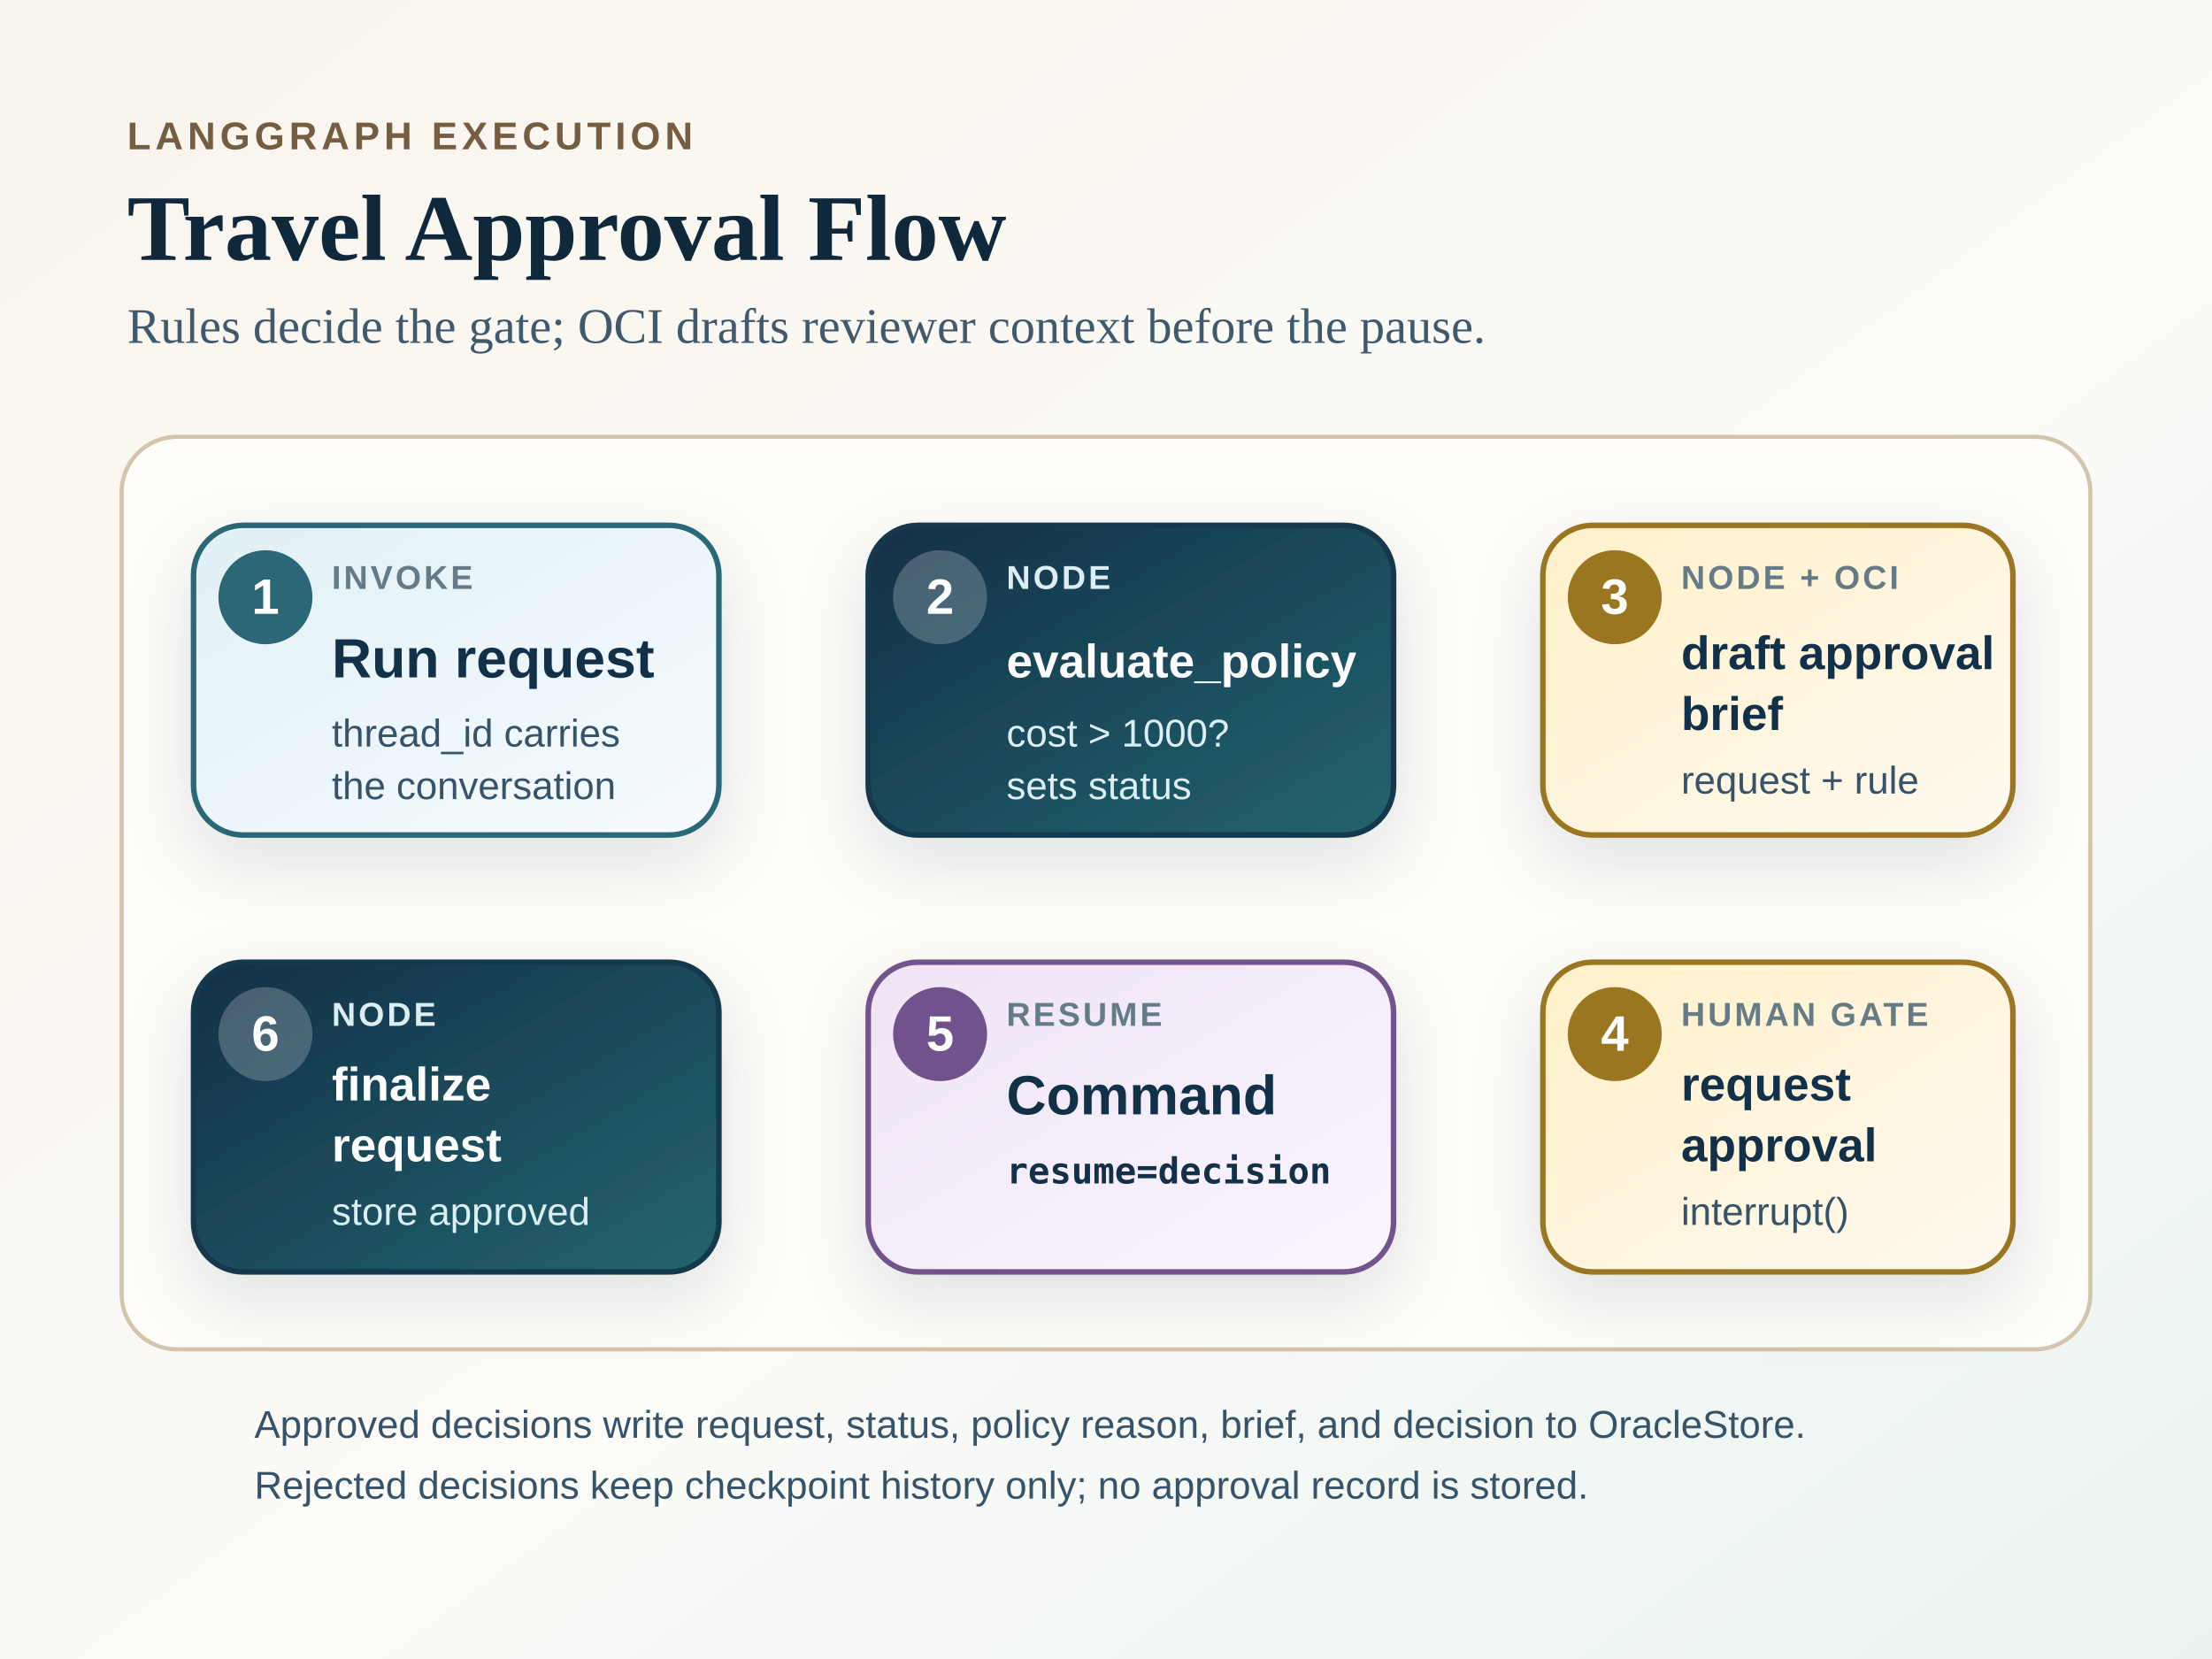
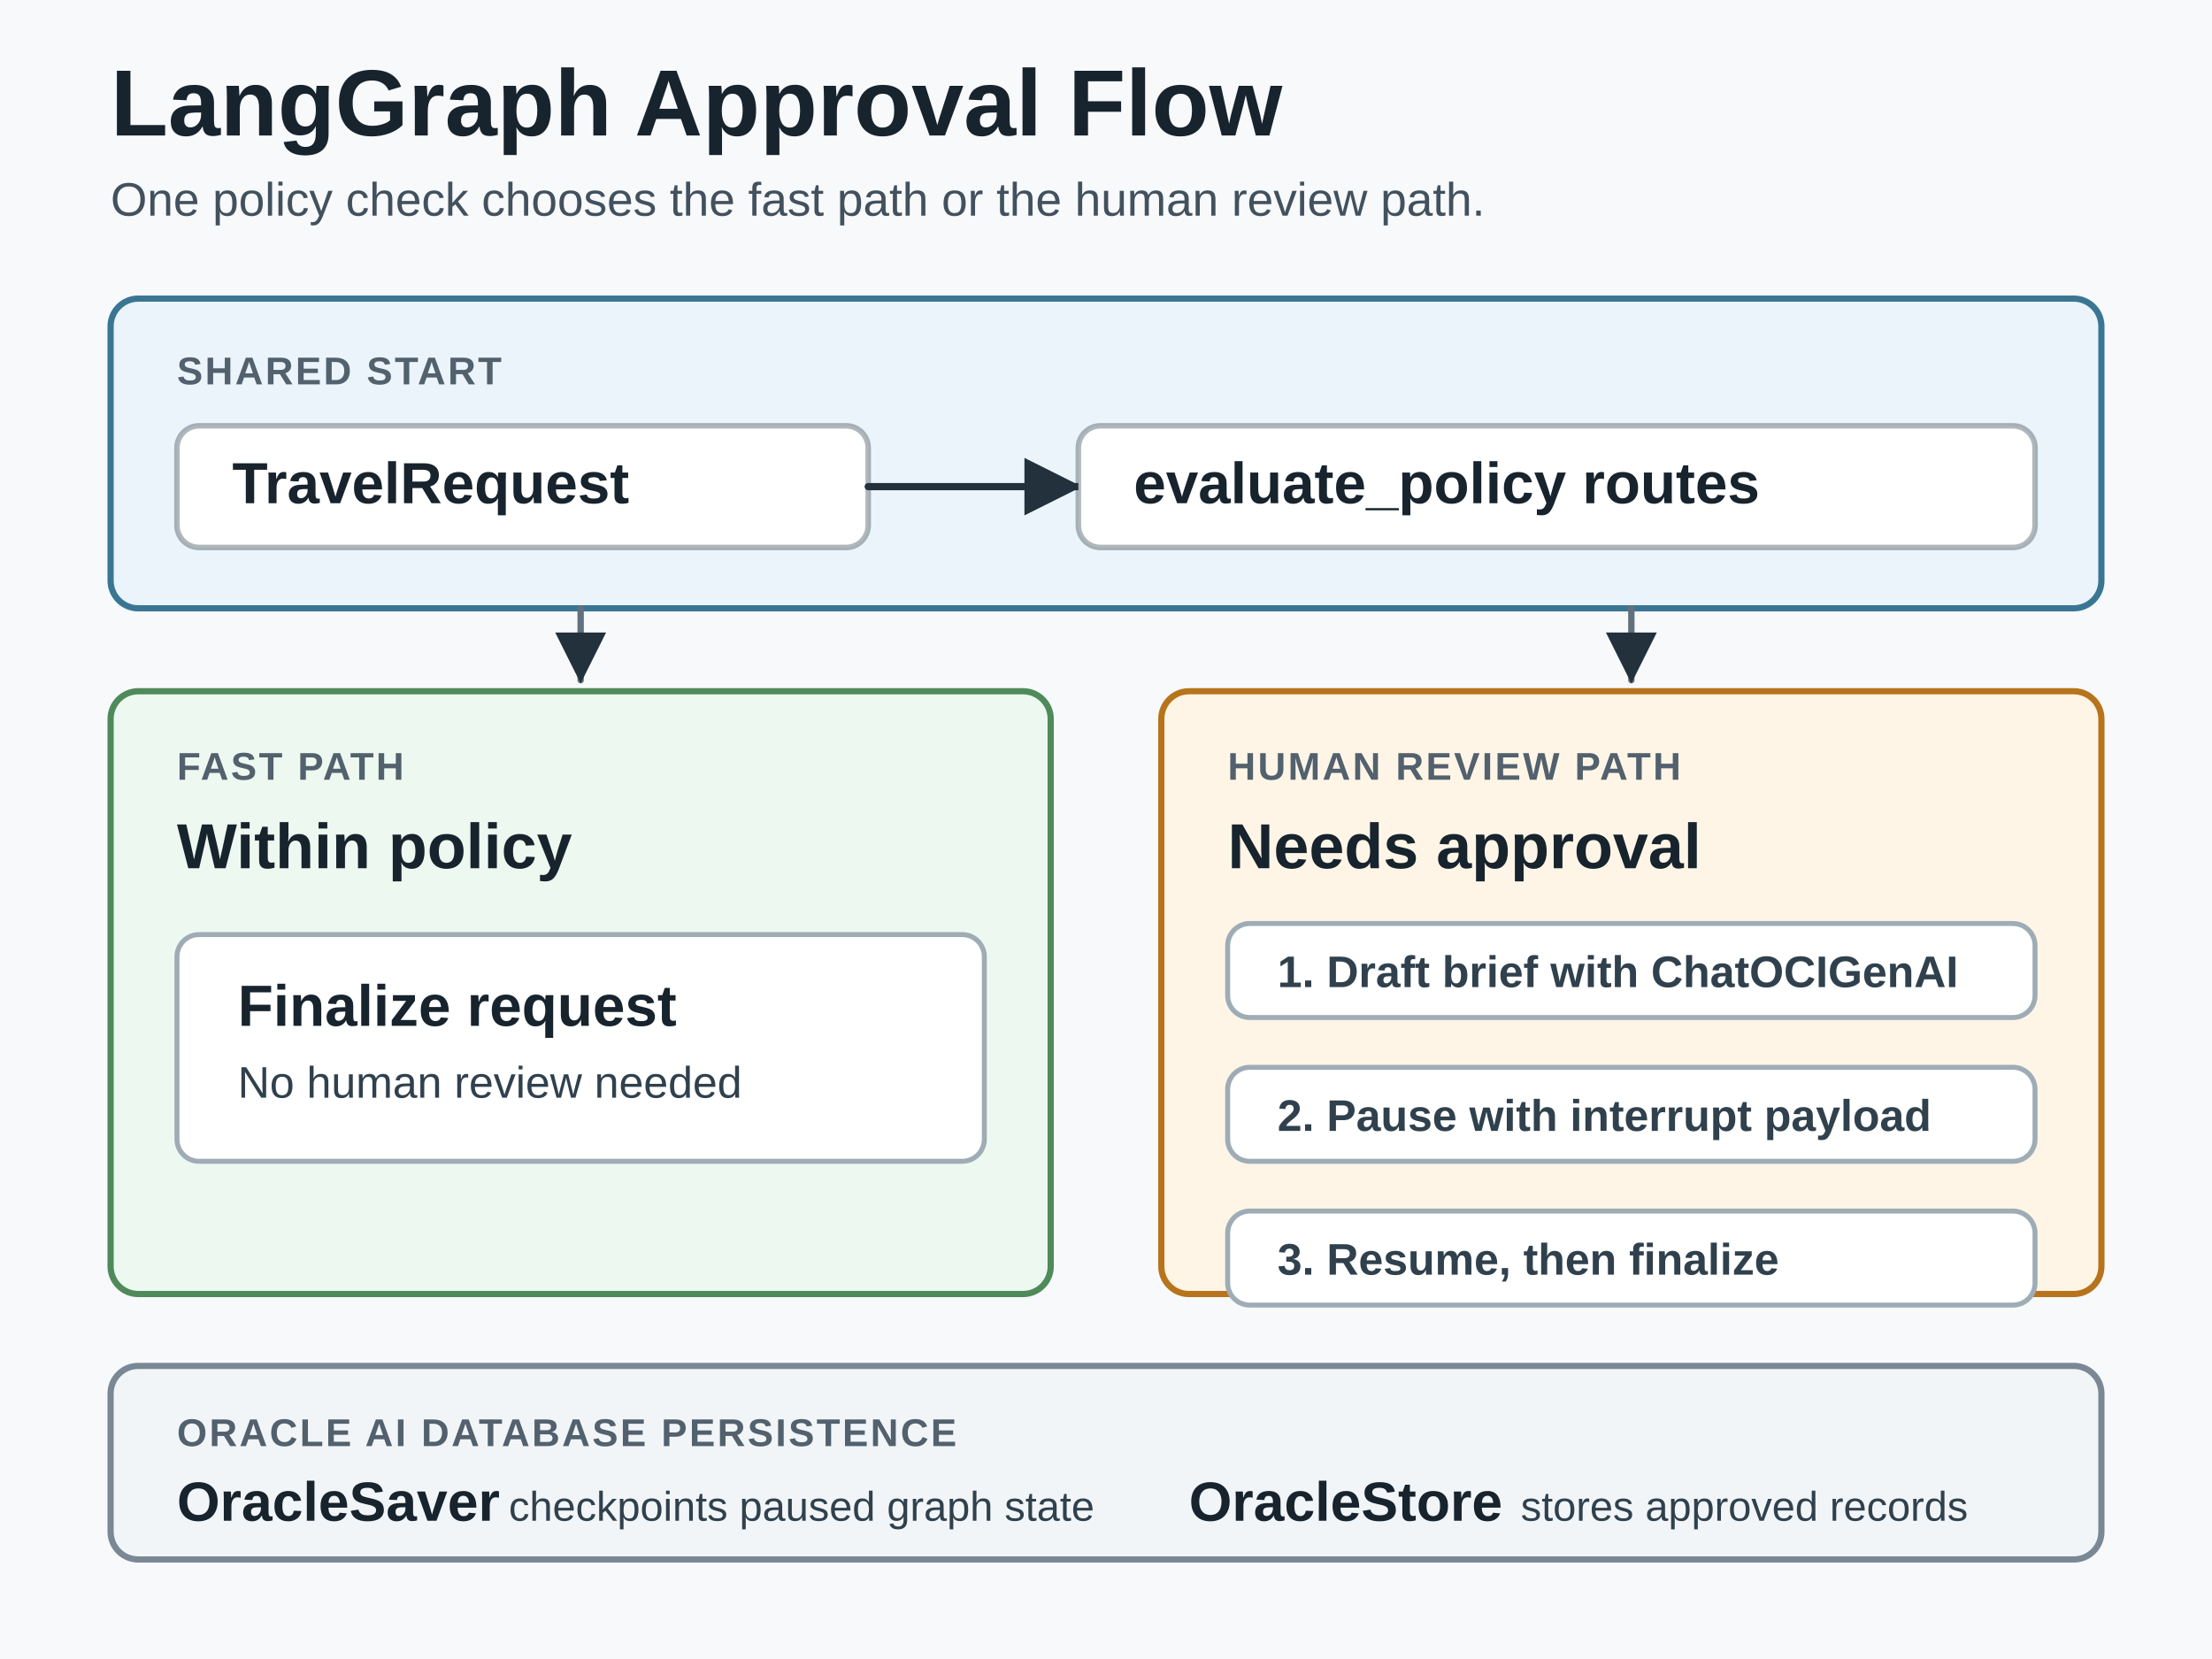
<svg xmlns="http://www.w3.org/2000/svg" width="800" height="600" viewBox="0 0 800 600" role="img" aria-labelledby="title desc">
  <defs>
-     <linearGradient id="bg" x1="0%" y1="0%" x2="100%" y2="100%">
-       <stop offset="0%" stop-color="#f9f4ec" />
-       <stop offset="56%" stop-color="#fcfbf8" />
-       <stop offset="100%" stop-color="#e8f3f0" />
-     </linearGradient>
-     <linearGradient id="agent" x1="0%" y1="0%" x2="100%" y2="100%">
-       <stop offset="0%" stop-color="#123047" />
-       <stop offset="100%" stop-color="#24646f" />
-     </linearGradient>
-     <linearGradient id="step" x1="0%" y1="0%" x2="100%" y2="100%">
-       <stop offset="0%" stop-color="#e1f0f6" />
-       <stop offset="100%" stop-color="#f6fbfe" />
-     </linearGradient>
-     <linearGradient id="gold" x1="0%" y1="0%" x2="100%" y2="100%">
-       <stop offset="0%" stop-color="#fff0c9" />
-       <stop offset="100%" stop-color="#fffaf1" />
-     </linearGradient>
-     <linearGradient id="violet" x1="0%" y1="0%" x2="100%" y2="100%">
-       <stop offset="0%" stop-color="#efe4f5" />
-       <stop offset="100%" stop-color="#fbf5ff" />
-     </linearGradient>
-     <filter id="shadow" x="-20%" y="-20%" width="140%" height="150%">
-       <feDropShadow dx="0" dy="9" stdDeviation="12" flood-color="#173247" flood-opacity="0.13" />
-     </filter>
-     <marker id="arrow" markerWidth="11" markerHeight="11" refX="9" refY="5.5" orient="auto">
-       <path d="M0 0L11 5.5L0 11Z" fill="#1c4357" />
+     <marker id="arrow" markerWidth="10" markerHeight="10" refX="8.5" refY="5" orient="auto">
+       <path d="M1 1 9 5 1 9Z" fill="#22313c" />
    </marker>
    <style>
-       .frame { fill: url(#bg); }
-       .title { font: 700 34px Georgia, "Times New Roman", serif; fill: #10283c; }
-       .subtitle { font: 400 18px Georgia, "Times New Roman", serif; fill: #40596d; }
-       .eyebrow { font: 700 14px Arial, sans-serif; letter-spacing: 1.6px; fill: #755d42; }
-       .lane { fill: #fffdfa; stroke: #d3c4ad; stroke-width: 1.5; rx: 20; ry: 20; }
-       .step { fill: url(#step); stroke: #2b6777; stroke-width: 2; rx: 18; ry: 18; filter: url(#shadow); }
-       .step-dark { fill: url(#agent); stroke: #16384e; stroke-width: 2; rx: 18; ry: 18; filter: url(#shadow); }
-       .step-gold { fill: url(#gold); stroke: #9a7620; stroke-width: 2; rx: 18; ry: 18; filter: url(#shadow); }
-       .step-violet { fill: url(#violet); stroke: #72528c; stroke-width: 2; rx: 18; ry: 18; filter: url(#shadow); }
-       .label { font: 700 12px Arial, sans-serif; letter-spacing: 1px; fill: #657b88; }
-       .label-light { font: 700 12px Arial, sans-serif; letter-spacing: 1px; fill: #dceef4; }
-       .step-title { font: 700 20px Arial, sans-serif; fill: #123047; }
-       .step-title-light { font: 700 20px Arial, sans-serif; fill: #ffffff; }
-       .step-title-small { font: 700 17px Arial, sans-serif; fill: #123047; }
-       .step-title-small-light { font: 700 17px Arial, sans-serif; fill: #ffffff; }
-       .body { font: 500 14px Arial, sans-serif; fill: #365369; }
-       .body-light { font: 500 14px Arial, sans-serif; fill: #dbeef4; }
-       .code { font: 700 13px "SFMono-Regular", Consolas, monospace; fill: #123047; }
-       .code-light { font: 700 13px "SFMono-Regular", Consolas, monospace; fill: #dbeef4; }
-       .tag { font: 700 13px Arial, sans-serif; fill: #7a5d18; }
-       .tag-bg { fill: #fffdfa; stroke: #d6c5a5; stroke-width: 1; rx: 8; ry: 8; }
-       .num { font: 700 18px Arial, sans-serif; fill: #ffffff; }
-       .line { stroke: #1c4357; stroke-width: 3; fill: none; stroke-linecap: round; stroke-linejoin: round; marker-end: url(#arrow); }
-       .thin { stroke: #7a8f9a; stroke-width: 2.5; fill: none; stroke-linecap: round; stroke-linejoin: round; marker-end: url(#arrow); }
-       .dash { stroke: #9a7620; stroke-width: 2.5; fill: none; stroke-dasharray: 7 7; stroke-linecap: round; stroke-linejoin: round; marker-end: url(#arrow); }
-       .circle-blue { fill: #2b6777; }
-       .circle-dark { fill: #123047; }
-       .circle-gold { fill: #9a7620; }
-       .circle-violet { fill: #72528c; }
+       .bg { fill: #f7f9fb; }
+       .title { font: 700 34px Arial, sans-serif; fill: #17232d; }
+       .subtitle { font: 400 17px Arial, sans-serif; fill: #42515d; }
+       .panel { stroke-width: 2.25; }
+       .start-panel { fill: #eaf4fa; stroke: #3a7694; }
+       .fast-panel { fill: #edf8f0; stroke: #4f8a5a; }
+       .review-panel { fill: #fff5e6; stroke: #b7741c; }
+       .db-panel { fill: #f2f5f8; stroke: #7a8895; }
+       .card { fill: #ffffff; stroke: #9eacb6; stroke-width: 1.8; }
+       .card-strong { fill: #ffffff; stroke: #22313c; stroke-opacity: 0.35; stroke-width: 2; }
+       .eyebrow { font: 700 14px Arial, sans-serif; fill: #52616d; letter-spacing: 0.8px; }
+       .panel-title { font: 700 23px Arial, sans-serif; fill: #17232d; }
+       .step-title { font: 700 21px Arial, sans-serif; fill: #17232d; }
+       .body { font: 400 16px Arial, sans-serif; fill: #30414d; }
+       .body-strong { font: 700 16px Arial, sans-serif; fill: #30414d; }
+       .db-title { font: 700 20px Arial, sans-serif; fill: #17232d; }
+       .db-body { font: 400 15px Arial, sans-serif; fill: #30414d; }
+       .arrow { fill: none; stroke: #22313c; stroke-width: 2.6; stroke-linecap: round; stroke-linejoin: round; marker-end: url(#arrow); }
+       .soft-arrow { fill: none; stroke: #61717d; stroke-width: 2.3; stroke-linecap: round; stroke-linejoin: round; marker-end: url(#arrow); }
    </style>
  </defs>
-   <rect class="frame" width="800" height="600" />
-   <text x="46" y="54" class="eyebrow">LANGGRAPH EXECUTION</text>
-   <text x="46" y="94" class="title">Travel Approval Flow</text>
-   <text x="46" y="124" class="subtitle">Rules decide the gate; OCI drafts reviewer context before the pause.</text>
-   <rect x="44" y="158" width="712" height="330" class="lane" />
-   <rect x="70" y="190" width="190" height="112" class="step" />
-   <circle cx="96" cy="216" r="17" class="circle-blue" />
-   <text x="91" y="222" class="num">1</text>
-   <text x="120" y="213" class="label">INVOKE</text>
-   <text x="120" y="245" class="step-title">Run request</text>
-   <text x="120" y="270" class="body">thread_id carries</text>
-   <text x="120" y="289" class="body">the conversation</text>
-   <rect x="314" y="190" width="190" height="112" class="step-dark" />
-   <circle cx="340" cy="216" r="17" fill="#ffffff" opacity="0.22" />
-   <text x="335" y="222" class="num">2</text>
-   <text x="364" y="213" class="label-light">NODE</text>
-   <text x="364" y="245" class="step-title-small-light">evaluate_policy</text>
-   <text x="364" y="270" class="body-light">cost &gt; 1000?</text>
-   <text x="364" y="289" class="body-light">sets status</text>
-   <rect x="558" y="190" width="170" height="112" class="step-gold" />
-   <circle cx="584" cy="216" r="17" class="circle-gold" />
-   <text x="579" y="222" class="num">3</text>
-   <text x="608" y="213" class="label">NODE + OCI</text>
-   <text x="608" y="242" class="step-title-small">draft approval</text>
-   <text x="608" y="264" class="step-title-small">brief</text>
-   <text x="608" y="287" class="body">request + rule</text>
-   <rect x="558" y="348" width="170" height="112" class="step-gold" />
-   <circle cx="584" cy="374" r="17" class="circle-gold" />
-   <text x="579" y="380" class="num">4</text>
-   <text x="608" y="371" class="label">HUMAN GATE</text>
-   <text x="608" y="398" class="step-title-small">request</text>
-   <text x="608" y="420" class="step-title-small">approval</text>
-   <text x="608" y="443" class="body">interrupt()</text>
-   <rect x="314" y="348" width="190" height="112" class="step-violet" />
-   <circle cx="340" cy="374" r="17" class="circle-violet" />
-   <text x="335" y="380" class="num">5</text>
-   <text x="364" y="371" class="label">RESUME</text>
-   <text x="364" y="403" class="step-title">Command</text>
-   <text x="364" y="428" class="code">resume=decision</text>
-   <rect x="70" y="348" width="190" height="112" class="step-dark" />
-   <circle cx="96" cy="374" r="17" fill="#ffffff" opacity="0.22" />
-   <text x="91" y="380" class="num">6</text>
-   <text x="120" y="371" class="label-light">NODE</text>
-   <text x="120" y="398" class="step-title-small-light">finalize</text>
-   <text x="120" y="420" class="step-title-small-light">request</text>
-   <text x="120" y="443" class="body-light">store approved</text>
-   <text x="92" y="520" class="body">Approved decisions write request, status, policy reason, brief, and decision to OracleStore.</text>
-   <text x="92" y="542" class="body">Rejected decisions keep checkpoint history only; no approval record is stored.</text>
+   <rect class="bg" width="800" height="600" />
+   <text class="title" x="40" y="49">LangGraph Approval Flow</text>
+   <text class="subtitle" x="40" y="78">One policy check chooses the fast path or the human review path.</text>
+   <rect class="panel start-panel" x="40" y="108" width="720" height="112" rx="10" ry="10" />
+   <text class="eyebrow" x="64" y="139">SHARED START</text>
+   <rect class="card-strong" x="64" y="154" width="250" height="44" rx="8" ry="8" />
+   <text class="step-title" x="84" y="182">TravelRequest</text>
+   <path class="arrow" d="M314 176H390" />
+   <rect class="card-strong" x="390" y="154" width="346" height="44" rx="8" ry="8" />
+   <text class="step-title" x="410" y="182">evaluate_policy routes</text>
+   <path class="soft-arrow" d="M210 220V246" />
+   <path class="soft-arrow" d="M590 220V246" />
+   <rect class="panel fast-panel" x="40" y="250" width="340" height="218" rx="10" ry="10" />
+   <text class="eyebrow" x="64" y="282">FAST PATH</text>
+   <text class="panel-title" x="64" y="314">Within policy</text>
+   <rect class="card" x="64" y="338" width="292" height="82" rx="8" ry="8" />
+   <text class="step-title" x="86" y="371">Finalize request</text>
+   <text class="body" x="86" y="397">No human review needed</text>
+   <rect class="panel review-panel" x="420" y="250" width="340" height="218" rx="10" ry="10" />
+   <text class="eyebrow" x="444" y="282">HUMAN REVIEW PATH</text>
+   <text class="panel-title" x="444" y="314">Needs approval</text>
+   <rect class="card" x="444" y="334" width="292" height="34" rx="8" ry="8" />
+   <text class="body-strong" x="462" y="357">1. Draft brief with ChatOCIGenAI</text>
+   <rect class="card" x="444" y="386" width="292" height="34" rx="8" ry="8" />
+   <text class="body-strong" x="462" y="409">2. Pause with interrupt payload</text>
+   <rect class="card" x="444" y="438" width="292" height="34" rx="8" ry="8" />
+   <text class="body-strong" x="462" y="461">3. Resume, then finalize</text>
+   <rect class="panel db-panel" x="40" y="494" width="720" height="70" rx="10" ry="10" />
+   <text class="eyebrow" x="64" y="523">ORACLE AI DATABASE PERSISTENCE</text>
+   <text class="db-title" x="64" y="550">OracleSaver</text>
+   <text class="db-body" x="184" y="550">checkpoints paused graph state</text>
+   <text class="db-title" x="430" y="550">OracleStore</text>
+   <text class="db-body" x="550" y="550">stores approved records</text>
</svg>
